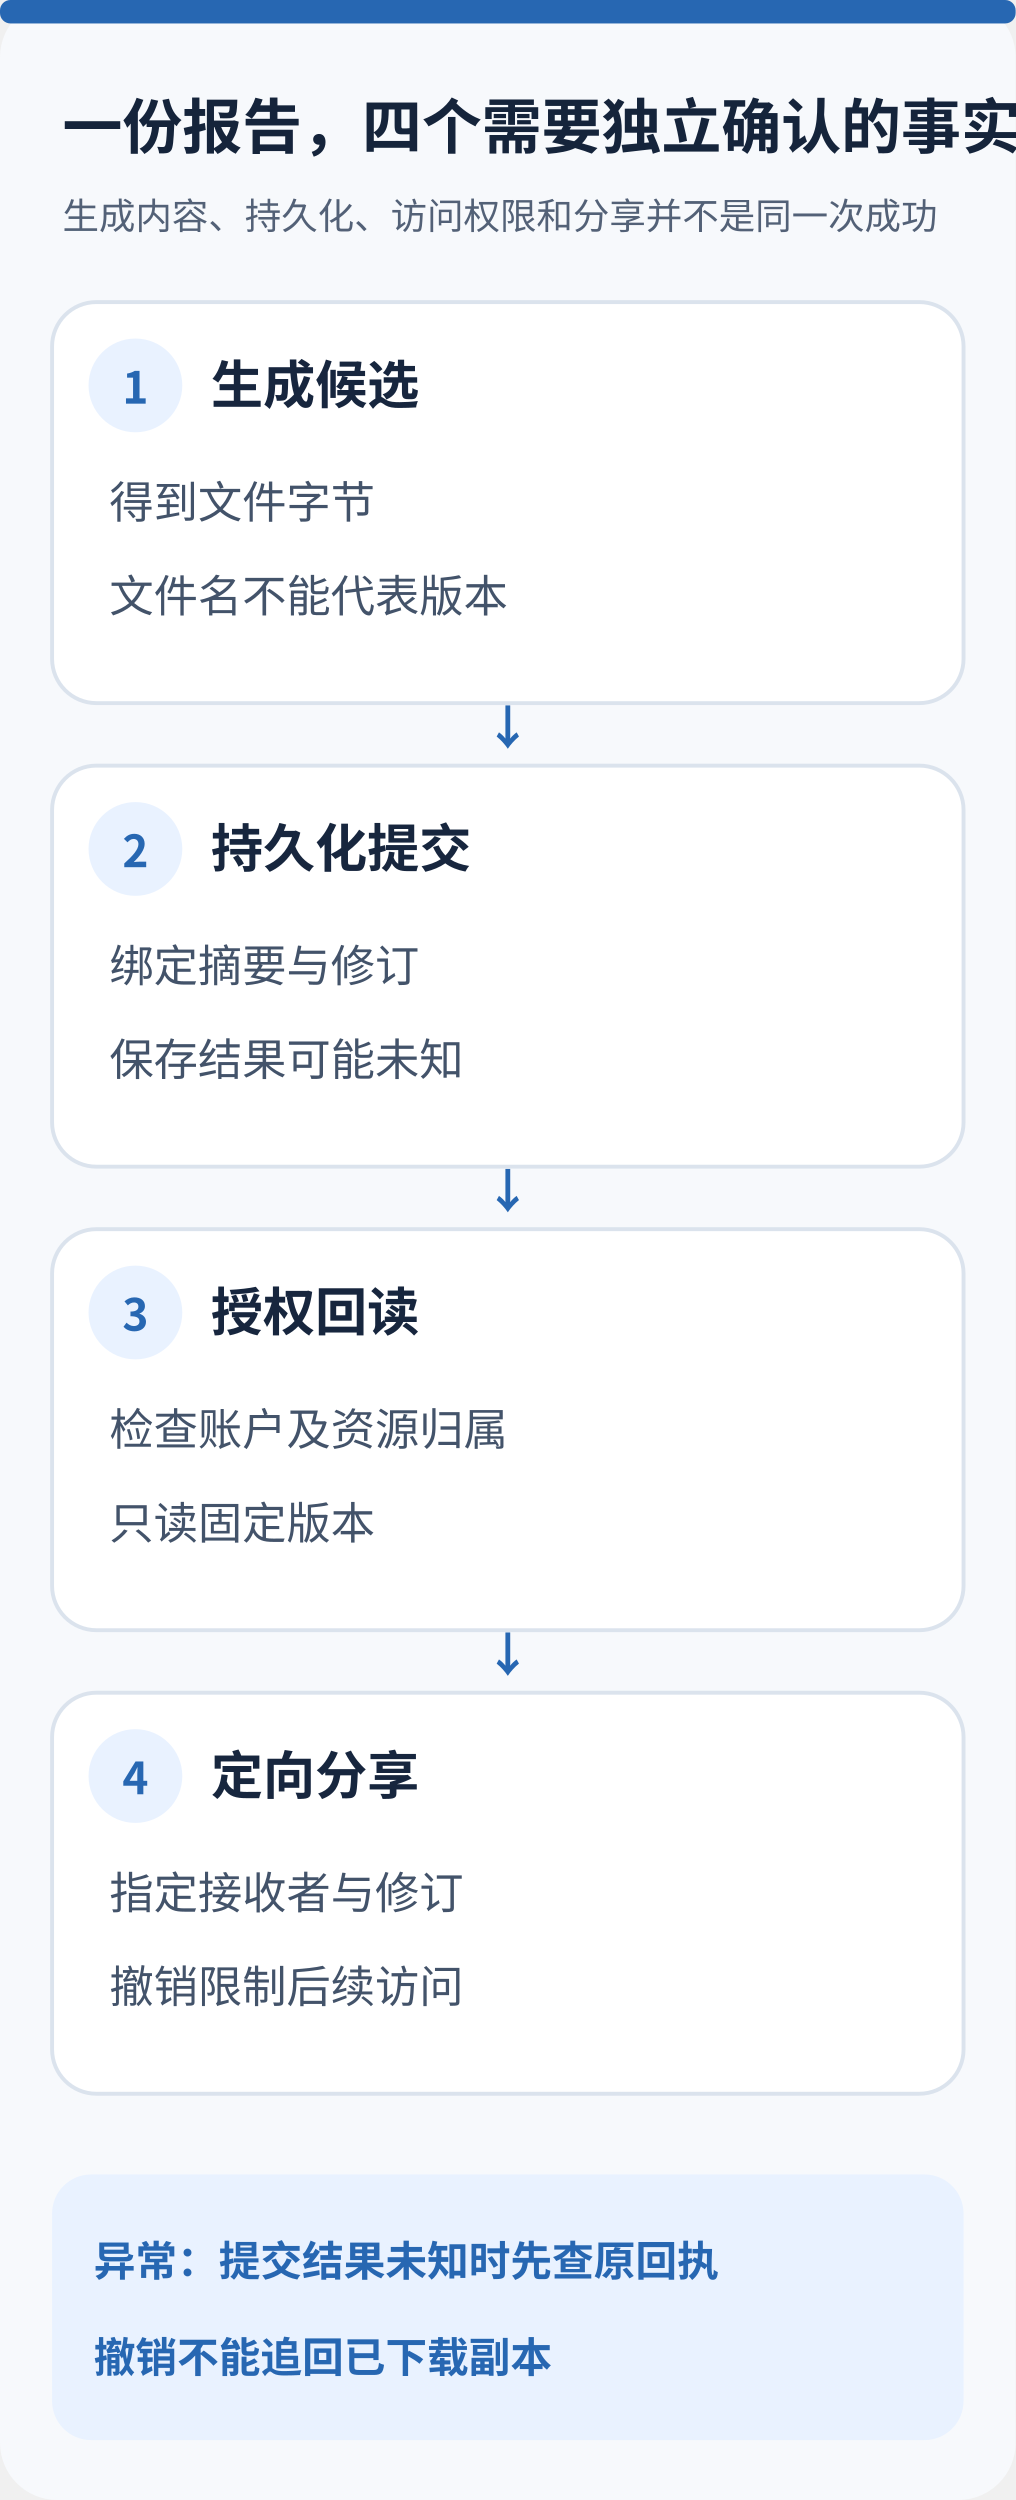
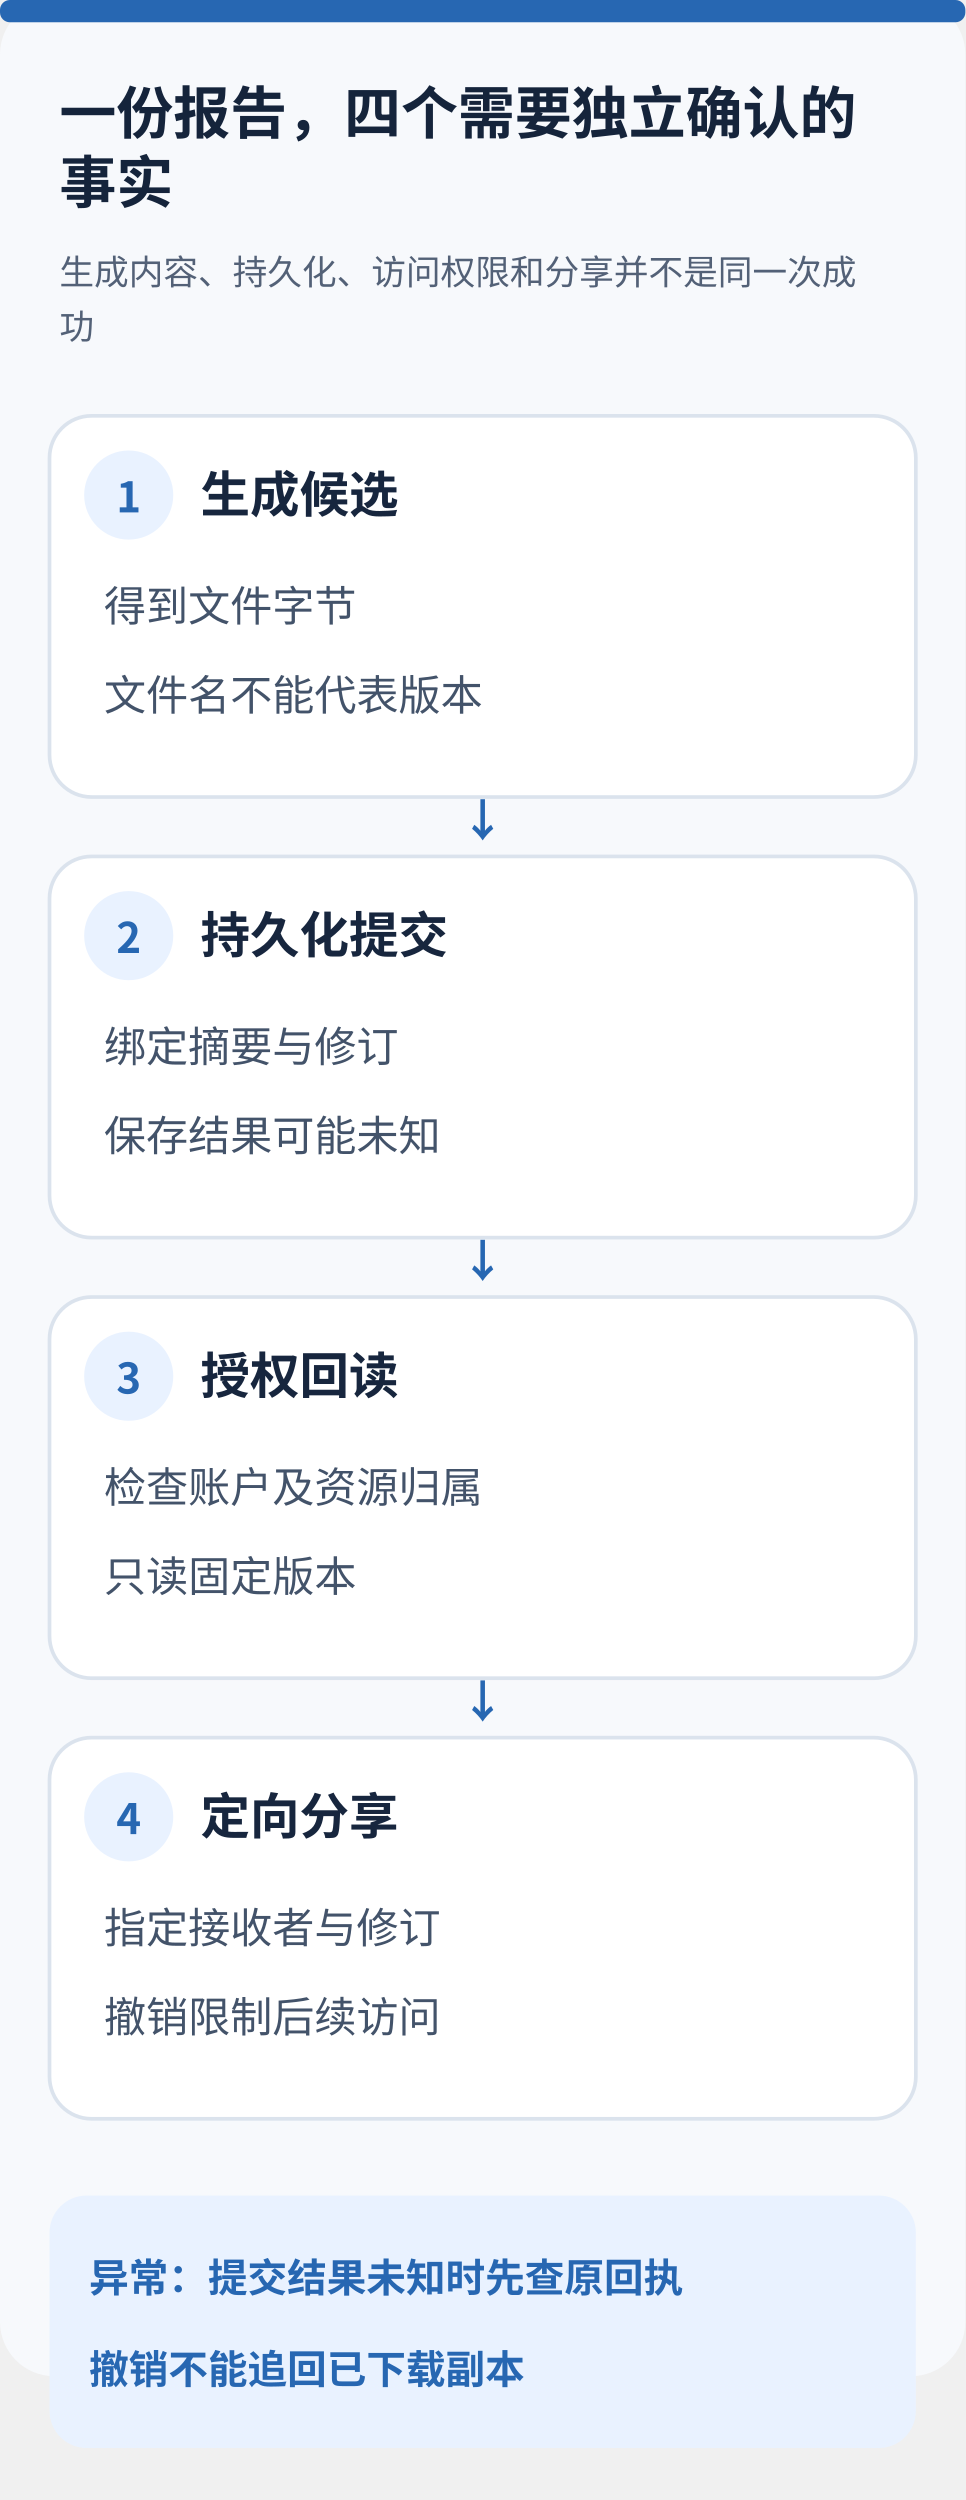
- <svg xmlns="http://www.w3.org/2000/svg" viewBox="0 0 390 960" width="390" height="960" role="img" aria-label="一份报告，四个需要独立确认的事实">
+ <svg xmlns="http://www.w3.org/2000/svg" viewBox="0 0 390 1010" width="390" height="1010" role="img" aria-label="一份报告，四个需要独立确认的事实">
  <rect width="390" height="960" rx="22" fill="#f7f9fc" />
  <rect x="0" y="0" width="390" height="9" rx="4" fill="#2767b2" />
-   <text x="24" y="57" font-family="Noto Sans CJK SC,PingFang SC,Microsoft YaHei,sans-serif" font-size="23" fill="#15243b" font-weight="700" text-anchor="start">一份报告，四个需要独立确认的事实</text>
-   <text x="24" y="88" font-family="Noto Sans CJK SC,PingFang SC,Microsoft YaHei,sans-serif" font-size="14" fill="#536177" font-weight="400" text-anchor="start">生成内容、持久化、访问权限和分享并不是同一次成功</text>
-   <rect x="20" y="116" width="350" height="154" rx="17" fill="white" stroke="#dbe3ed" stroke-width="1.5" />
-   <circle cx="52" cy="148" r="18" fill="#e9f2ff" />
-   <text x="52" y="155" font-family="Noto Sans CJK SC,PingFang SC,Microsoft YaHei,sans-serif" font-size="17" fill="#2767b2" font-weight="700" text-anchor="middle">1</text>
-   <text x="81" y="155" font-family="Noto Sans CJK SC,PingFang SC,Microsoft YaHei,sans-serif" font-size="20" fill="#17263e" font-weight="700" text-anchor="start">生成候选</text>
-   <text x="42" y="199" font-family="Noto Sans CJK SC,PingFang SC,Microsoft YaHei,sans-serif" font-size="17" fill="#43536a" font-weight="400" text-anchor="start">得到文件字节</text>
-   <text x="42" y="235" font-family="Noto Sans CJK SC,PingFang SC,Microsoft YaHei,sans-serif" font-size="17" fill="#43536a" font-weight="400" text-anchor="start">文件名不能代表版本</text>
-   <text x="195" y="286" font-family="Noto Sans CJK SC,PingFang SC,Microsoft YaHei,sans-serif" font-size="18" fill="#2767b2" font-weight="700" text-anchor="middle">↓</text>
-   <rect x="20" y="294" width="350" height="154" rx="17" fill="white" stroke="#dbe3ed" stroke-width="1.5" />
-   <circle cx="52" cy="326" r="18" fill="#e9f2ff" />
-   <text x="52" y="333" font-family="Noto Sans CJK SC,PingFang SC,Microsoft YaHei,sans-serif" font-size="17" fill="#2767b2" font-weight="700" text-anchor="middle">2</text>
-   <text x="81" y="333" font-family="Noto Sans CJK SC,PingFang SC,Microsoft YaHei,sans-serif" font-size="20" fill="#17263e" font-weight="700" text-anchor="start">持久化提交</text>
-   <text x="42" y="377" font-family="Noto Sans CJK SC,PingFang SC,Microsoft YaHei,sans-serif" font-size="17" fill="#43536a" font-weight="400" text-anchor="start">绑定摘要与修订</text>
-   <text x="42" y="413" font-family="Noto Sans CJK SC,PingFang SC,Microsoft YaHei,sans-serif" font-size="17" fill="#43536a" font-weight="400" text-anchor="start">保存结果可能未知</text>
-   <text x="195" y="464" font-family="Noto Sans CJK SC,PingFang SC,Microsoft YaHei,sans-serif" font-size="18" fill="#2767b2" font-weight="700" text-anchor="middle">↓</text>
-   <rect x="20" y="472" width="350" height="154" rx="17" fill="white" stroke="#dbe3ed" stroke-width="1.5" />
-   <circle cx="52" cy="504" r="18" fill="#e9f2ff" />
-   <text x="52" y="511" font-family="Noto Sans CJK SC,PingFang SC,Microsoft YaHei,sans-serif" font-size="17" fill="#2767b2" font-weight="700" text-anchor="middle">3</text>
-   <text x="81" y="511" font-family="Noto Sans CJK SC,PingFang SC,Microsoft YaHei,sans-serif" font-size="20" fill="#17263e" font-weight="700" text-anchor="start">授权回读</text>
-   <text x="42" y="555" font-family="Noto Sans CJK SC,PingFang SC,Microsoft YaHei,sans-serif" font-size="17" fill="#43536a" font-weight="400" text-anchor="start">检查账户及资源归属</text>
-   <text x="42" y="591" font-family="Noto Sans CJK SC,PingFang SC,Microsoft YaHei,sans-serif" font-size="17" fill="#43536a" font-weight="400" text-anchor="start">只读固定版本</text>
-   <text x="195" y="642" font-family="Noto Sans CJK SC,PingFang SC,Microsoft YaHei,sans-serif" font-size="18" fill="#2767b2" font-weight="700" text-anchor="middle">↓</text>
-   <rect x="20" y="650" width="350" height="154" rx="17" fill="white" stroke="#dbe3ed" stroke-width="1.5" />
-   <circle cx="52" cy="682" r="18" fill="#e9f2ff" />
-   <text x="52" y="689" font-family="Noto Sans CJK SC,PingFang SC,Microsoft YaHei,sans-serif" font-size="17" fill="#2767b2" font-weight="700" text-anchor="middle">4</text>
-   <text x="81" y="689" font-family="Noto Sans CJK SC,PingFang SC,Microsoft YaHei,sans-serif" font-size="20" fill="#17263e" font-weight="700" text-anchor="start">定向分享</text>
-   <text x="42" y="733" font-family="Noto Sans CJK SC,PingFang SC,Microsoft YaHei,sans-serif" font-size="17" fill="#43536a" font-weight="400" text-anchor="start">指定接收者与修订</text>
-   <text x="42" y="769" font-family="Noto Sans CJK SC,PingFang SC,Microsoft YaHei,sans-serif" font-size="17" fill="#43536a" font-weight="400" text-anchor="start">撤销限制后续访问</text>
-   <rect x="20" y="835" width="350" height="102" rx="15" fill="#e9f2ff" />
-   <text x="36" y="874" font-family="Noto Sans CJK SC,PingFang SC,Microsoft YaHei,sans-serif" font-size="16" fill="#2767b2" font-weight="600" text-anchor="start">异常：提交结果未知时先查原回执</text>
-   <text x="36" y="911" font-family="Noto Sans CJK SC,PingFang SC,Microsoft YaHei,sans-serif" font-size="16" fill="#2767b2" font-weight="600" text-anchor="start">撤销不能追回已下载副本</text>
+   <text x="24" y="54" font-family="Noto Sans CJK SC,PingFang SC,Microsoft YaHei,sans-serif" font-size="23" fill="#15243b" font-weight="700" text-anchor="start">一份报告，四个需要独立确认的</text>
+   <text x="24" y="82" font-family="Noto Sans CJK SC,PingFang SC,Microsoft YaHei,sans-serif" font-size="23" fill="#15243b" font-weight="700" text-anchor="start">事实</text>
+   <text x="24" y="115" font-family="Noto Sans CJK SC,PingFang SC,Microsoft YaHei,sans-serif" font-size="14" fill="#536177" font-weight="400" text-anchor="start">生成内容、持久化、访问权限和分享并不是同一次成</text>
+   <text x="24" y="137" font-family="Noto Sans CJK SC,PingFang SC,Microsoft YaHei,sans-serif" font-size="14" fill="#536177" font-weight="400" text-anchor="start">功</text>
+   <rect x="20" y="168" width="350" height="154" rx="17" fill="white" stroke="#dbe3ed" stroke-width="1.5" />
+   <circle cx="52" cy="200" r="18" fill="#e9f2ff" />
+   <text x="52" y="207" font-family="Noto Sans CJK SC,PingFang SC,Microsoft YaHei,sans-serif" font-size="17" fill="#2767b2" font-weight="700" text-anchor="middle">1</text>
+   <text x="81" y="207" font-family="Noto Sans CJK SC,PingFang SC,Microsoft YaHei,sans-serif" font-size="20" fill="#17263e" font-weight="700" text-anchor="start">生成候选</text>
+   <text x="42" y="251" font-family="Noto Sans CJK SC,PingFang SC,Microsoft YaHei,sans-serif" font-size="17" fill="#43536a" font-weight="400" text-anchor="start">得到文件字节</text>
+   <text x="42" y="287" font-family="Noto Sans CJK SC,PingFang SC,Microsoft YaHei,sans-serif" font-size="17" fill="#43536a" font-weight="400" text-anchor="start">文件名不能代表版本</text>
+   <text x="195" y="338" font-family="Noto Sans CJK SC,PingFang SC,Microsoft YaHei,sans-serif" font-size="18" fill="#2767b2" font-weight="700" text-anchor="middle">↓</text>
+   <rect x="20" y="346" width="350" height="154" rx="17" fill="white" stroke="#dbe3ed" stroke-width="1.5" />
+   <circle cx="52" cy="378" r="18" fill="#e9f2ff" />
+   <text x="52" y="385" font-family="Noto Sans CJK SC,PingFang SC,Microsoft YaHei,sans-serif" font-size="17" fill="#2767b2" font-weight="700" text-anchor="middle">2</text>
+   <text x="81" y="385" font-family="Noto Sans CJK SC,PingFang SC,Microsoft YaHei,sans-serif" font-size="20" fill="#17263e" font-weight="700" text-anchor="start">持久化提交</text>
+   <text x="42" y="429" font-family="Noto Sans CJK SC,PingFang SC,Microsoft YaHei,sans-serif" font-size="17" fill="#43536a" font-weight="400" text-anchor="start">绑定摘要与修订</text>
+   <text x="42" y="465" font-family="Noto Sans CJK SC,PingFang SC,Microsoft YaHei,sans-serif" font-size="17" fill="#43536a" font-weight="400" text-anchor="start">保存结果可能未知</text>
+   <text x="195" y="516" font-family="Noto Sans CJK SC,PingFang SC,Microsoft YaHei,sans-serif" font-size="18" fill="#2767b2" font-weight="700" text-anchor="middle">↓</text>
+   <rect x="20" y="524" width="350" height="154" rx="17" fill="white" stroke="#dbe3ed" stroke-width="1.5" />
+   <circle cx="52" cy="556" r="18" fill="#e9f2ff" />
+   <text x="52" y="563" font-family="Noto Sans CJK SC,PingFang SC,Microsoft YaHei,sans-serif" font-size="17" fill="#2767b2" font-weight="700" text-anchor="middle">3</text>
+   <text x="81" y="563" font-family="Noto Sans CJK SC,PingFang SC,Microsoft YaHei,sans-serif" font-size="20" fill="#17263e" font-weight="700" text-anchor="start">授权回读</text>
+   <text x="42" y="607" font-family="Noto Sans CJK SC,PingFang SC,Microsoft YaHei,sans-serif" font-size="17" fill="#43536a" font-weight="400" text-anchor="start">检查账户及资源归属</text>
+   <text x="42" y="643" font-family="Noto Sans CJK SC,PingFang SC,Microsoft YaHei,sans-serif" font-size="17" fill="#43536a" font-weight="400" text-anchor="start">只读固定版本</text>
+   <text x="195" y="694" font-family="Noto Sans CJK SC,PingFang SC,Microsoft YaHei,sans-serif" font-size="18" fill="#2767b2" font-weight="700" text-anchor="middle">↓</text>
+   <rect x="20" y="702" width="350" height="154" rx="17" fill="white" stroke="#dbe3ed" stroke-width="1.5" />
+   <circle cx="52" cy="734" r="18" fill="#e9f2ff" />
+   <text x="52" y="741" font-family="Noto Sans CJK SC,PingFang SC,Microsoft YaHei,sans-serif" font-size="17" fill="#2767b2" font-weight="700" text-anchor="middle">4</text>
+   <text x="81" y="741" font-family="Noto Sans CJK SC,PingFang SC,Microsoft YaHei,sans-serif" font-size="20" fill="#17263e" font-weight="700" text-anchor="start">定向分享</text>
+   <text x="42" y="785" font-family="Noto Sans CJK SC,PingFang SC,Microsoft YaHei,sans-serif" font-size="17" fill="#43536a" font-weight="400" text-anchor="start">指定接收者与修订</text>
+   <text x="42" y="821" font-family="Noto Sans CJK SC,PingFang SC,Microsoft YaHei,sans-serif" font-size="17" fill="#43536a" font-weight="400" text-anchor="start">撤销限制后续访问</text>
+   <rect x="20" y="887" width="350" height="102" rx="15" fill="#e9f2ff" />
+   <text x="36" y="926" font-family="Noto Sans CJK SC,PingFang SC,Microsoft YaHei,sans-serif" font-size="16" fill="#2767b2" font-weight="600" text-anchor="start">异常：提交结果未知时先查原回执</text>
+   <text x="36" y="963" font-family="Noto Sans CJK SC,PingFang SC,Microsoft YaHei,sans-serif" font-size="16" fill="#2767b2" font-weight="600" text-anchor="start">撤销不能追回已下载副本</text>
</svg>
